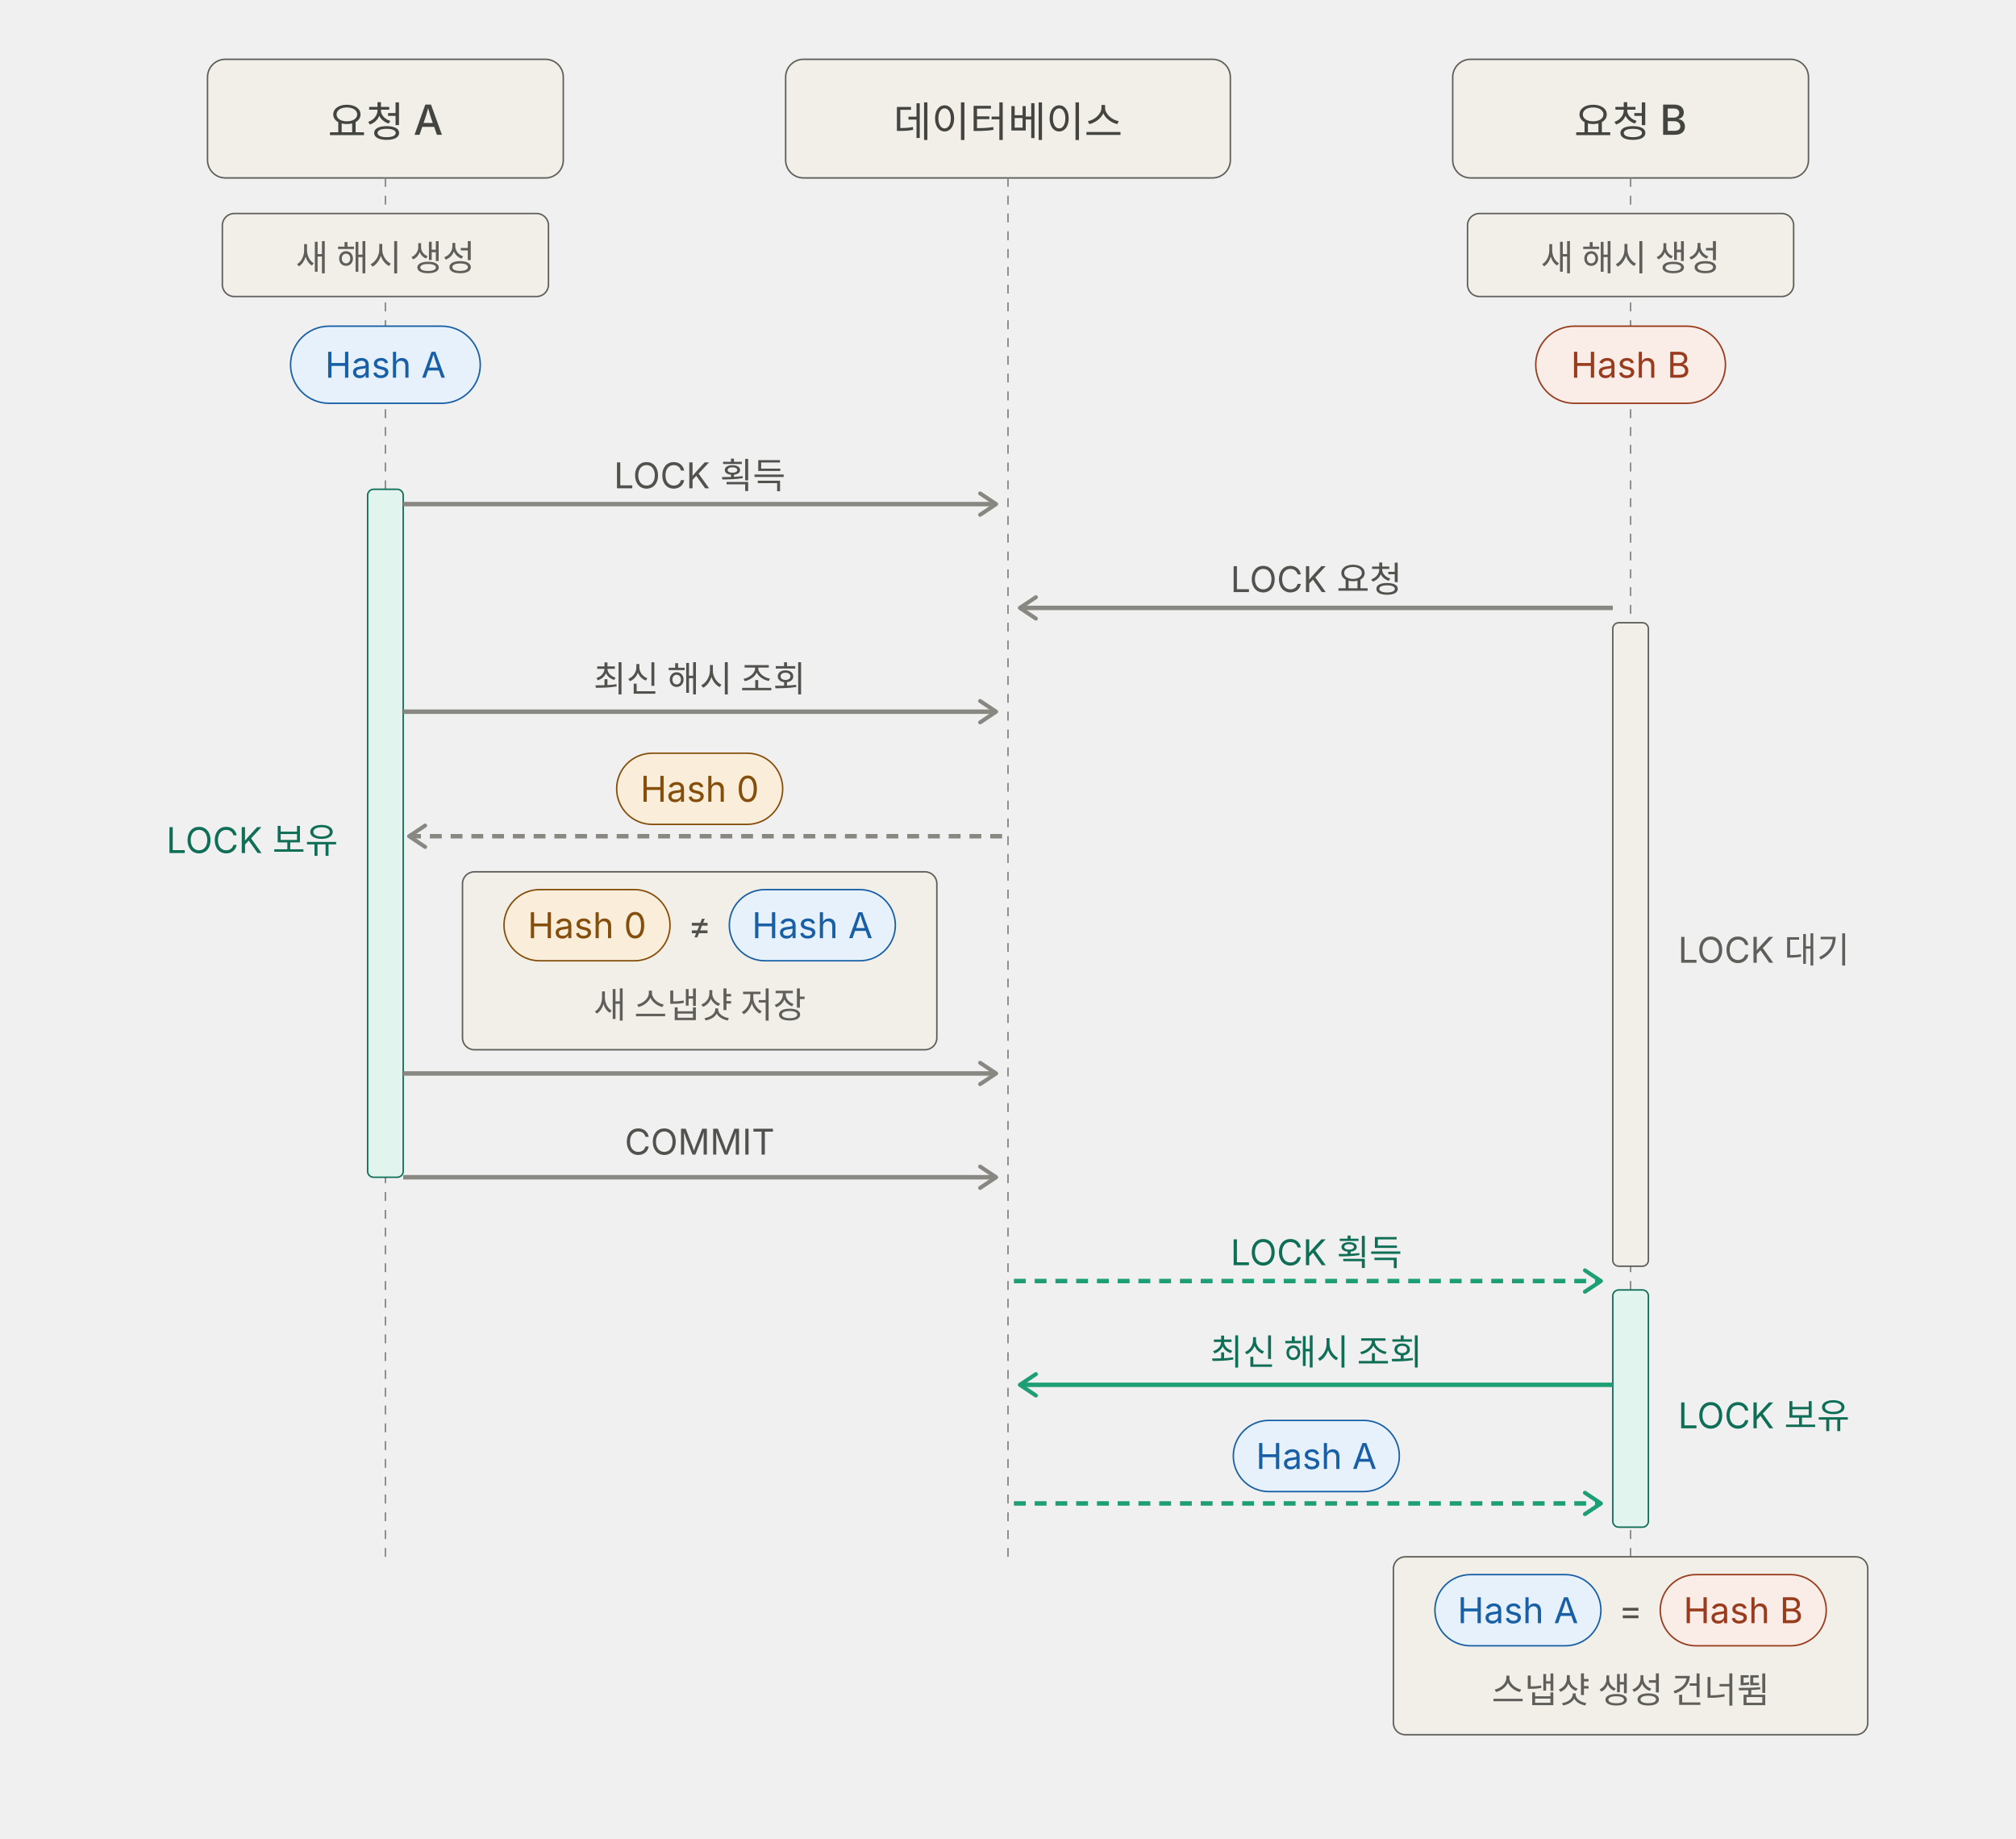
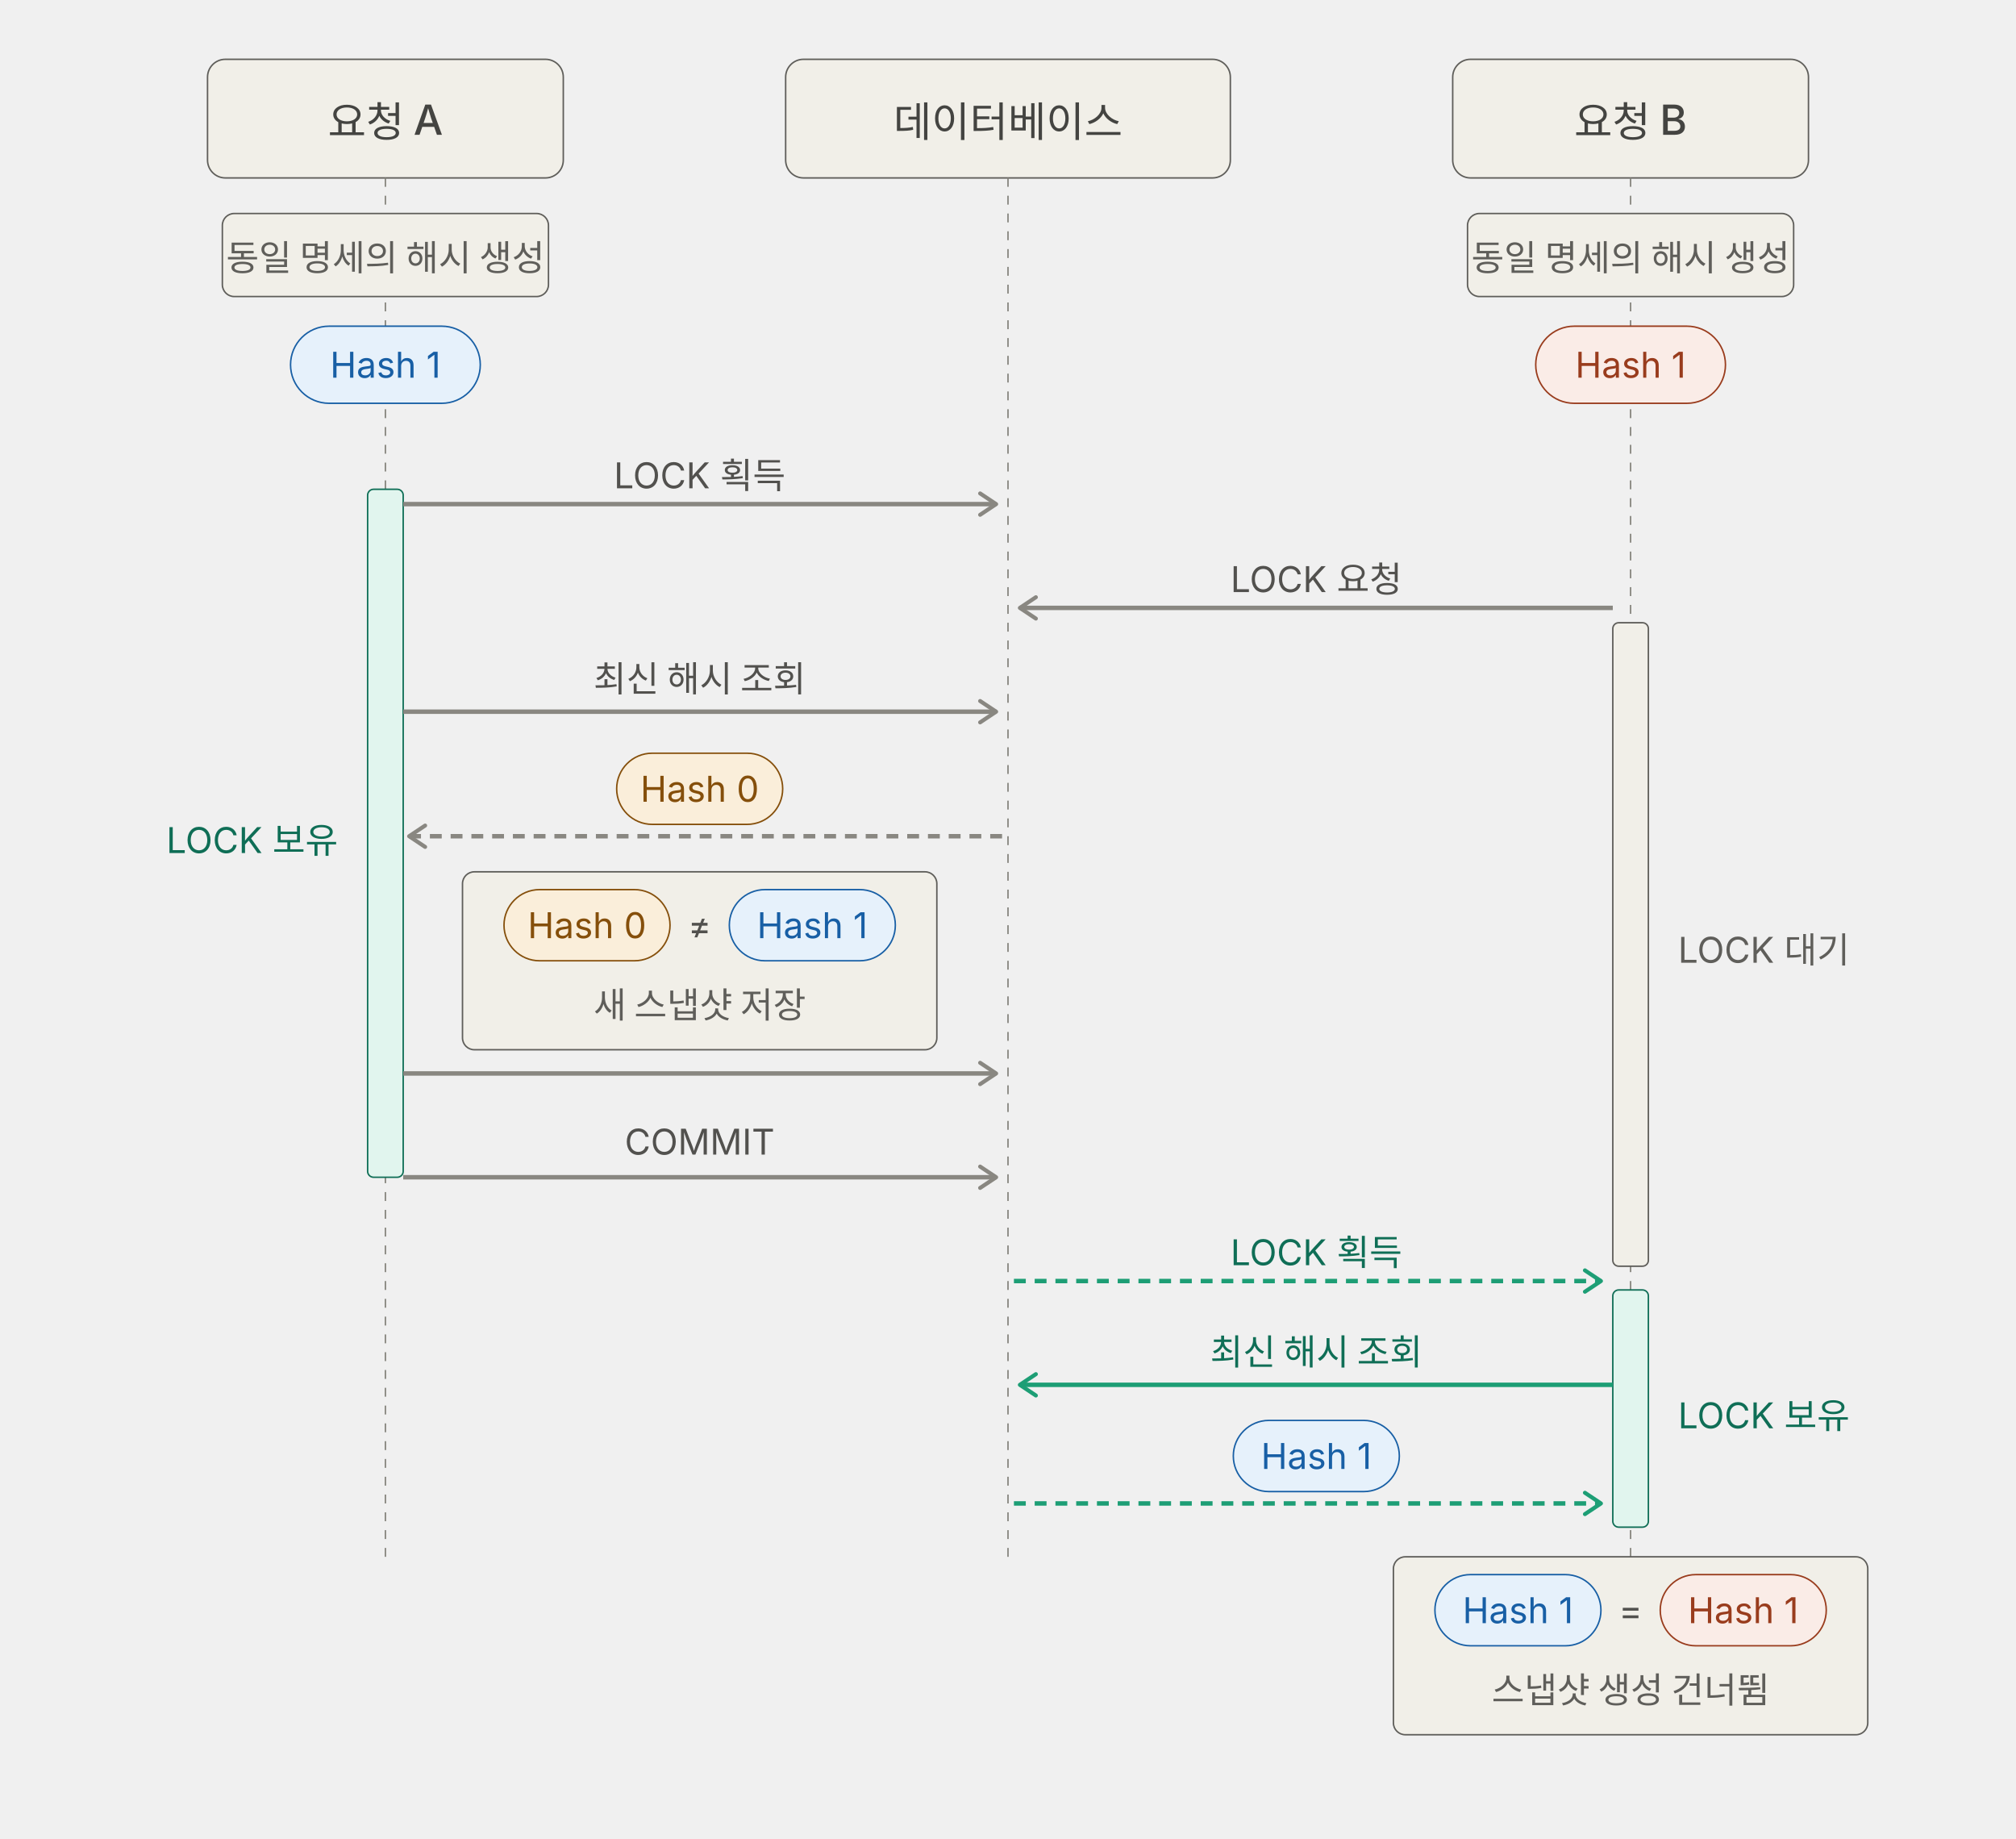
<svg xmlns="http://www.w3.org/2000/svg" width="100%" viewBox="0 0 680 620" role="img" style="">
  <defs>
    <marker id="arrow" viewBox="0 0 10 10" refX="8" refY="5" markerWidth="6" markerHeight="6" orient="auto-start-reverse">
      <path d="M2 1L8 5L2 9" fill="none" stroke="context-stroke" stroke-width="1.5" stroke-linecap="round" stroke-linejoin="round" />
    </marker>
    <mask id="imagine-text-gaps-5xqwpp" maskUnits="userSpaceOnUse">
      <rect x="0" y="0" width="680" height="620" fill="white" />
      <rect x="106.443" y="29.111" width="47.797" height="21.778" fill="black" rx="2" />
      <rect x="297.354" y="29.111" width="85.733" height="21.778" fill="black" rx="2" />
      <rect x="527.033" y="29.111" width="46.686" height="21.778" fill="black" rx="2" />
      <rect x="95.878" y="76.222" width="68.243" height="19.556" fill="black" rx="2" />
      <rect x="515.878" y="76.222" width="68.243" height="19.556" fill="black" rx="2" />
      <rect x="105.931" y="113.222" width="49.297" height="19.556" fill="black" rx="2" />
      <rect x="526.417" y="113.222" width="48.186" height="19.556" fill="black" rx="2" />
      <rect x="52.101" y="271.222" width="65.97" height="19.556" fill="black" rx="2" />
      <rect x="562" y="308.222" width="65.899" height="19.556" fill="black" rx="2" />
      <rect x="562" y="465.222" width="65.97" height="19.556" fill="black" rx="2" />
      <rect x="203.05" y="148.222" width="65.97" height="19.556" fill="black" rx="2" />
      <rect x="411.05" y="183.222" width="65.899" height="19.556" fill="black" rx="2" />
      <rect x="196.366" y="218.222" width="79.267" height="19.556" fill="black" rx="2" />
      <rect x="212.729" y="256.222" width="47.075" height="19.556" fill="black" rx="2" />
      <rect x="196.366" y="328.222" width="79.343" height="19.556" fill="black" rx="2" />
      <rect x="174.729" y="302.222" width="47.075" height="19.556" fill="black" rx="2" />
      <rect x="228.163" y="302.222" width="15.778" height="19.556" fill="black" rx="2" />
      <rect x="249.931" y="302.222" width="49.297" height="19.556" fill="black" rx="2" />
      <rect x="205.151" y="375.222" width="62.545" height="19.556" fill="black" rx="2" />
      <rect x="411.05" y="410.222" width="65.97" height="19.556" fill="black" rx="2" />
      <rect x="404.366" y="445.222" width="79.267" height="19.556" fill="black" rx="2" />
      <rect x="419.931" y="481.222" width="49.297" height="19.556" fill="black" rx="2" />
      <rect x="499.333" y="559.222" width="101.333" height="19.556" fill="black" rx="2" />
      <rect x="487.931" y="533.222" width="49.297" height="19.556" fill="black" rx="2" />
      <rect x="542.163" y="533.222" width="15.778" height="19.556" fill="black" rx="2" />
      <rect x="564.417" y="533.222" width="48.186" height="19.556" fill="black" rx="2" />
    </mask>
  </defs>
  <g style="fill:rgb(0, 0, 0);stroke:none;color:rgb(11, 11, 11);stroke-width:1px;stroke-linecap:butt;stroke-linejoin:miter;opacity:1;font-family:anthropic-sans, -apple-system, BlinkMacSystemFont, &quot;Segoe UI&quot;, sans-serif;font-size:16px;font-weight:400;text-anchor:start;dominant-baseline:auto">
    <rect x="70" y="20" width="120" height="40" rx="6" stroke-width="0.5" style="fill:rgb(241, 239, 232);stroke:rgb(95, 94, 90);color:rgb(11, 11, 11);stroke-width:0.5px;stroke-linecap:butt;stroke-linejoin:miter;opacity:1;font-family:anthropic-sans, -apple-system, BlinkMacSystemFont, &quot;Segoe UI&quot;, sans-serif;font-size:16px;font-weight:400;text-anchor:start;dominant-baseline:auto" />
    <text x="130" y="40" text-anchor="middle" dominant-baseline="central" style="fill:rgb(68, 68, 65);stroke:none;color:rgb(11, 11, 11);stroke-width:1px;stroke-linecap:butt;stroke-linejoin:miter;opacity:1;font-family:anthropic-sans, -apple-system, BlinkMacSystemFont, &quot;Segoe UI&quot;, sans-serif;font-size:14px;font-weight:500;text-anchor:middle;dominant-baseline:central">요청 A</text>
  </g>
  <g style="fill:rgb(0, 0, 0);stroke:none;color:rgb(11, 11, 11);stroke-width:1px;stroke-linecap:butt;stroke-linejoin:miter;opacity:1;font-family:anthropic-sans, -apple-system, BlinkMacSystemFont, &quot;Segoe UI&quot;, sans-serif;font-size:16px;font-weight:400;text-anchor:start;dominant-baseline:auto">
    <rect x="265" y="20" width="150" height="40" rx="6" stroke-width="0.5" style="fill:rgb(241, 239, 232);stroke:rgb(95, 94, 90);color:rgb(11, 11, 11);stroke-width:0.5px;stroke-linecap:butt;stroke-linejoin:miter;opacity:1;font-family:anthropic-sans, -apple-system, BlinkMacSystemFont, &quot;Segoe UI&quot;, sans-serif;font-size:16px;font-weight:400;text-anchor:start;dominant-baseline:auto" />
    <text x="340" y="40" text-anchor="middle" dominant-baseline="central" style="fill:rgb(68, 68, 65);stroke:none;color:rgb(11, 11, 11);stroke-width:1px;stroke-linecap:butt;stroke-linejoin:miter;opacity:1;font-family:anthropic-sans, -apple-system, BlinkMacSystemFont, &quot;Segoe UI&quot;, sans-serif;font-size:14px;font-weight:500;text-anchor:middle;dominant-baseline:central">데이터베이스</text>
  </g>
  <g style="fill:rgb(0, 0, 0);stroke:none;color:rgb(11, 11, 11);stroke-width:1px;stroke-linecap:butt;stroke-linejoin:miter;opacity:1;font-family:anthropic-sans, -apple-system, BlinkMacSystemFont, &quot;Segoe UI&quot;, sans-serif;font-size:16px;font-weight:400;text-anchor:start;dominant-baseline:auto">
    <rect x="490" y="20" width="120" height="40" rx="6" stroke-width="0.5" style="fill:rgb(241, 239, 232);stroke:rgb(95, 94, 90);color:rgb(11, 11, 11);stroke-width:0.5px;stroke-linecap:butt;stroke-linejoin:miter;opacity:1;font-family:anthropic-sans, -apple-system, BlinkMacSystemFont, &quot;Segoe UI&quot;, sans-serif;font-size:16px;font-weight:400;text-anchor:start;dominant-baseline:auto" />
    <text x="550" y="40" text-anchor="middle" dominant-baseline="central" style="fill:rgb(68, 68, 65);stroke:none;color:rgb(11, 11, 11);stroke-width:1px;stroke-linecap:butt;stroke-linejoin:miter;opacity:1;font-family:anthropic-sans, -apple-system, BlinkMacSystemFont, &quot;Segoe UI&quot;, sans-serif;font-size:14px;font-weight:500;text-anchor:middle;dominant-baseline:central">요청 B</text>
  </g>
  <line x1="130" y1="60" x2="130" y2="525" stroke="#888780" stroke-width="0.5" stroke-dasharray="3 3" mask="url(#imagine-text-gaps-5xqwpp)" style="fill:rgb(0, 0, 0);stroke:rgb(136, 135, 128);color:rgb(11, 11, 11);stroke-width:0.5px;stroke-dasharray:3px, 3px;stroke-linecap:butt;stroke-linejoin:miter;opacity:1;font-family:anthropic-sans, -apple-system, BlinkMacSystemFont, &quot;Segoe UI&quot;, sans-serif;font-size:16px;font-weight:400;text-anchor:start;dominant-baseline:auto" />
  <line x1="340" y1="60" x2="340" y2="525" stroke="#888780" stroke-width="0.5" stroke-dasharray="3 3" style="fill:rgb(0, 0, 0);stroke:rgb(136, 135, 128);color:rgb(11, 11, 11);stroke-width:0.5px;stroke-dasharray:3px, 3px;stroke-linecap:butt;stroke-linejoin:miter;opacity:1;font-family:anthropic-sans, -apple-system, BlinkMacSystemFont, &quot;Segoe UI&quot;, sans-serif;font-size:16px;font-weight:400;text-anchor:start;dominant-baseline:auto" />
  <line x1="550" y1="60" x2="550" y2="525" stroke="#888780" stroke-width="0.5" stroke-dasharray="3 3" mask="url(#imagine-text-gaps-5xqwpp)" style="fill:rgb(0, 0, 0);stroke:rgb(136, 135, 128);color:rgb(11, 11, 11);stroke-width:0.5px;stroke-dasharray:3px, 3px;stroke-linecap:butt;stroke-linejoin:miter;opacity:1;font-family:anthropic-sans, -apple-system, BlinkMacSystemFont, &quot;Segoe UI&quot;, sans-serif;font-size:16px;font-weight:400;text-anchor:start;dominant-baseline:auto" />
  <g style="fill:rgb(0, 0, 0);stroke:none;color:rgb(11, 11, 11);stroke-width:1px;stroke-linecap:butt;stroke-linejoin:miter;opacity:1;font-family:anthropic-sans, -apple-system, BlinkMacSystemFont, &quot;Segoe UI&quot;, sans-serif;font-size:16px;font-weight:400;text-anchor:start;dominant-baseline:auto">
    <rect x="75" y="72" width="110" height="28" rx="4" stroke-width="0.5" style="fill:rgb(241, 239, 232);stroke:rgb(95, 94, 90);color:rgb(11, 11, 11);stroke-width:0.5px;stroke-linecap:butt;stroke-linejoin:miter;opacity:1;font-family:anthropic-sans, -apple-system, BlinkMacSystemFont, &quot;Segoe UI&quot;, sans-serif;font-size:16px;font-weight:400;text-anchor:start;dominant-baseline:auto" />
-     <text x="130" y="86" text-anchor="middle" dominant-baseline="central" style="fill:rgb(95, 94, 90);stroke:none;color:rgb(11, 11, 11);stroke-width:1px;stroke-linecap:butt;stroke-linejoin:miter;opacity:1;font-family:anthropic-sans, -apple-system, BlinkMacSystemFont, &quot;Segoe UI&quot;, sans-serif;font-size:12px;font-weight:400;text-anchor:middle;dominant-baseline:central">새 해시 생성</text>
+     <text x="130" y="86" text-anchor="middle" dominant-baseline="central" style="fill:rgb(95, 94, 90);stroke:none;color:rgb(11, 11, 11);stroke-width:1px;stroke-linecap:butt;stroke-linejoin:miter;opacity:1;font-family:anthropic-sans, -apple-system, BlinkMacSystemFont, &quot;Segoe UI&quot;, sans-serif;font-size:12px;font-weight:400;text-anchor:middle;dominant-baseline:central">동일 명세의 해시 생성</text>
  </g>
  <g style="fill:rgb(0, 0, 0);stroke:none;color:rgb(11, 11, 11);stroke-width:1px;stroke-linecap:butt;stroke-linejoin:miter;opacity:1;font-family:anthropic-sans, -apple-system, BlinkMacSystemFont, &quot;Segoe UI&quot;, sans-serif;font-size:16px;font-weight:400;text-anchor:start;dominant-baseline:auto">
    <rect x="495" y="72" width="110" height="28" rx="4" stroke-width="0.5" style="fill:rgb(241, 239, 232);stroke:rgb(95, 94, 90);color:rgb(11, 11, 11);stroke-width:0.5px;stroke-linecap:butt;stroke-linejoin:miter;opacity:1;font-family:anthropic-sans, -apple-system, BlinkMacSystemFont, &quot;Segoe UI&quot;, sans-serif;font-size:16px;font-weight:400;text-anchor:start;dominant-baseline:auto" />
-     <text x="550" y="86" text-anchor="middle" dominant-baseline="central" style="fill:rgb(95, 94, 90);stroke:none;color:rgb(11, 11, 11);stroke-width:1px;stroke-linecap:butt;stroke-linejoin:miter;opacity:1;font-family:anthropic-sans, -apple-system, BlinkMacSystemFont, &quot;Segoe UI&quot;, sans-serif;font-size:12px;font-weight:400;text-anchor:middle;dominant-baseline:central">새 해시 생성</text>
+     <text x="550" y="86" text-anchor="middle" dominant-baseline="central" style="fill:rgb(95, 94, 90);stroke:none;color:rgb(11, 11, 11);stroke-width:1px;stroke-linecap:butt;stroke-linejoin:miter;opacity:1;font-family:anthropic-sans, -apple-system, BlinkMacSystemFont, &quot;Segoe UI&quot;, sans-serif;font-size:12px;font-weight:400;text-anchor:middle;dominant-baseline:central">동일 명세의 해시 생성</text>
  </g>
  <g style="fill:rgb(0, 0, 0);stroke:none;color:rgb(11, 11, 11);stroke-width:1px;stroke-linecap:butt;stroke-linejoin:miter;opacity:1;font-family:anthropic-sans, -apple-system, BlinkMacSystemFont, &quot;Segoe UI&quot;, sans-serif;font-size:16px;font-weight:400;text-anchor:start;dominant-baseline:auto">
    <rect x="98" y="110" width="64" height="26" rx="13" stroke-width="0.5" style="fill:rgb(230, 241, 251);stroke:rgb(24, 95, 165);color:rgb(11, 11, 11);stroke-width:0.5px;stroke-linecap:butt;stroke-linejoin:miter;opacity:1;font-family:anthropic-sans, -apple-system, BlinkMacSystemFont, &quot;Segoe UI&quot;, sans-serif;font-size:16px;font-weight:400;text-anchor:start;dominant-baseline:auto" />
-     <text x="130" y="123" text-anchor="middle" dominant-baseline="central" style="fill:rgb(24, 95, 165);stroke:none;color:rgb(11, 11, 11);stroke-width:1px;stroke-linecap:butt;stroke-linejoin:miter;opacity:1;font-family:anthropic-sans, -apple-system, BlinkMacSystemFont, &quot;Segoe UI&quot;, sans-serif;font-size:12px;font-weight:400;text-anchor:middle;dominant-baseline:central">Hash A</text>
+     <text x="130" y="123" text-anchor="middle" dominant-baseline="central" style="fill:rgb(24, 95, 165);stroke:none;color:rgb(11, 11, 11);stroke-width:1px;stroke-linecap:butt;stroke-linejoin:miter;opacity:1;font-family:anthropic-sans, -apple-system, BlinkMacSystemFont, &quot;Segoe UI&quot;, sans-serif;font-size:12px;font-weight:400;text-anchor:middle;dominant-baseline:central">Hash 1</text>
  </g>
  <g style="fill:rgb(0, 0, 0);stroke:none;color:rgb(11, 11, 11);stroke-width:1px;stroke-linecap:butt;stroke-linejoin:miter;opacity:1;font-family:anthropic-sans, -apple-system, BlinkMacSystemFont, &quot;Segoe UI&quot;, sans-serif;font-size:16px;font-weight:400;text-anchor:start;dominant-baseline:auto">
    <rect x="518" y="110" width="64" height="26" rx="13" stroke-width="0.5" style="fill:rgb(250, 236, 231);stroke:rgb(153, 60, 29);color:rgb(11, 11, 11);stroke-width:0.5px;stroke-linecap:butt;stroke-linejoin:miter;opacity:1;font-family:anthropic-sans, -apple-system, BlinkMacSystemFont, &quot;Segoe UI&quot;, sans-serif;font-size:16px;font-weight:400;text-anchor:start;dominant-baseline:auto" />
-     <text x="550" y="123" text-anchor="middle" dominant-baseline="central" style="fill:rgb(153, 60, 29);stroke:none;color:rgb(11, 11, 11);stroke-width:1px;stroke-linecap:butt;stroke-linejoin:miter;opacity:1;font-family:anthropic-sans, -apple-system, BlinkMacSystemFont, &quot;Segoe UI&quot;, sans-serif;font-size:12px;font-weight:400;text-anchor:middle;dominant-baseline:central">Hash B</text>
+     <text x="550" y="123" text-anchor="middle" dominant-baseline="central" style="fill:rgb(153, 60, 29);stroke:none;color:rgb(11, 11, 11);stroke-width:1px;stroke-linecap:butt;stroke-linejoin:miter;opacity:1;font-family:anthropic-sans, -apple-system, BlinkMacSystemFont, &quot;Segoe UI&quot;, sans-serif;font-size:12px;font-weight:400;text-anchor:middle;dominant-baseline:central">Hash 1</text>
  </g>
  <g style="fill:rgb(0, 0, 0);stroke:none;color:rgb(11, 11, 11);stroke-width:1px;stroke-linecap:butt;stroke-linejoin:miter;opacity:1;font-family:anthropic-sans, -apple-system, BlinkMacSystemFont, &quot;Segoe UI&quot;, sans-serif;font-size:16px;font-weight:400;text-anchor:start;dominant-baseline:auto">
    <rect x="124" y="165" width="12" height="232" rx="2" stroke-width="0.5" style="fill:rgb(225, 245, 238);stroke:rgb(15, 110, 86);color:rgb(11, 11, 11);stroke-width:0.5px;stroke-linecap:butt;stroke-linejoin:miter;opacity:1;font-family:anthropic-sans, -apple-system, BlinkMacSystemFont, &quot;Segoe UI&quot;, sans-serif;font-size:16px;font-weight:400;text-anchor:start;dominant-baseline:auto" />
    <text x="114" y="281" text-anchor="end" dominant-baseline="central" style="fill:rgb(15, 110, 86);stroke:none;color:rgb(11, 11, 11);stroke-width:1px;stroke-linecap:butt;stroke-linejoin:miter;opacity:1;font-family:anthropic-sans, -apple-system, BlinkMacSystemFont, &quot;Segoe UI&quot;, sans-serif;font-size:12px;font-weight:400;text-anchor:end;dominant-baseline:central">LOCK 보유</text>
  </g>
  <g style="fill:rgb(0, 0, 0);stroke:none;color:rgb(11, 11, 11);stroke-width:1px;stroke-linecap:butt;stroke-linejoin:miter;opacity:1;font-family:anthropic-sans, -apple-system, BlinkMacSystemFont, &quot;Segoe UI&quot;, sans-serif;font-size:16px;font-weight:400;text-anchor:start;dominant-baseline:auto">
    <rect x="544" y="210" width="12" height="217" rx="2" stroke-width="0.5" style="fill:rgb(241, 239, 232);stroke:rgb(95, 94, 90);color:rgb(11, 11, 11);stroke-width:0.5px;stroke-linecap:butt;stroke-linejoin:miter;opacity:1;font-family:anthropic-sans, -apple-system, BlinkMacSystemFont, &quot;Segoe UI&quot;, sans-serif;font-size:16px;font-weight:400;text-anchor:start;dominant-baseline:auto" />
    <text x="566" y="318" dominant-baseline="central" style="fill:rgb(95, 94, 90);stroke:none;color:rgb(11, 11, 11);stroke-width:1px;stroke-linecap:butt;stroke-linejoin:miter;opacity:1;font-family:anthropic-sans, -apple-system, BlinkMacSystemFont, &quot;Segoe UI&quot;, sans-serif;font-size:12px;font-weight:400;text-anchor:start;dominant-baseline:central">LOCK 대기</text>
  </g>
  <g style="fill:rgb(0, 0, 0);stroke:none;color:rgb(11, 11, 11);stroke-width:1px;stroke-linecap:butt;stroke-linejoin:miter;opacity:1;font-family:anthropic-sans, -apple-system, BlinkMacSystemFont, &quot;Segoe UI&quot;, sans-serif;font-size:16px;font-weight:400;text-anchor:start;dominant-baseline:auto">
    <rect x="544" y="435" width="12" height="80" rx="2" stroke-width="0.5" style="fill:rgb(225, 245, 238);stroke:rgb(15, 110, 86);color:rgb(11, 11, 11);stroke-width:0.5px;stroke-linecap:butt;stroke-linejoin:miter;opacity:1;font-family:anthropic-sans, -apple-system, BlinkMacSystemFont, &quot;Segoe UI&quot;, sans-serif;font-size:16px;font-weight:400;text-anchor:start;dominant-baseline:auto" />
    <text x="566" y="475" dominant-baseline="central" style="fill:rgb(15, 110, 86);stroke:none;color:rgb(11, 11, 11);stroke-width:1px;stroke-linecap:butt;stroke-linejoin:miter;opacity:1;font-family:anthropic-sans, -apple-system, BlinkMacSystemFont, &quot;Segoe UI&quot;, sans-serif;font-size:12px;font-weight:400;text-anchor:start;dominant-baseline:central">LOCK 보유</text>
  </g>
  <text x="236" y="158" text-anchor="middle" dominant-baseline="central" style="fill:rgb(82, 81, 78);stroke:none;color:rgb(11, 11, 11);stroke-width:1px;stroke-linecap:butt;stroke-linejoin:miter;opacity:1;font-family:anthropic-sans, -apple-system, BlinkMacSystemFont, &quot;Segoe UI&quot;, sans-serif;font-size:12px;font-weight:400;text-anchor:middle;dominant-baseline:central">LOCK 획득</text>
  <line x1="136" y1="170" x2="336" y2="170" marker-end="url(#arrow)" style="fill:none;stroke:rgb(137, 135, 129);color:rgb(11, 11, 11);stroke-width:1.5px;stroke-linecap:butt;stroke-linejoin:miter;opacity:1;font-family:anthropic-sans, -apple-system, BlinkMacSystemFont, &quot;Segoe UI&quot;, sans-serif;font-size:16px;font-weight:400;text-anchor:start;dominant-baseline:auto" />
  <text x="444" y="193" text-anchor="middle" dominant-baseline="central" style="fill:rgb(82, 81, 78);stroke:none;color:rgb(11, 11, 11);stroke-width:1px;stroke-linecap:butt;stroke-linejoin:miter;opacity:1;font-family:anthropic-sans, -apple-system, BlinkMacSystemFont, &quot;Segoe UI&quot;, sans-serif;font-size:12px;font-weight:400;text-anchor:middle;dominant-baseline:central">LOCK 요청</text>
  <line x1="544" y1="205" x2="344" y2="205" marker-end="url(#arrow)" style="fill:none;stroke:rgb(137, 135, 129);color:rgb(11, 11, 11);stroke-width:1.5px;stroke-linecap:butt;stroke-linejoin:miter;opacity:1;font-family:anthropic-sans, -apple-system, BlinkMacSystemFont, &quot;Segoe UI&quot;, sans-serif;font-size:16px;font-weight:400;text-anchor:start;dominant-baseline:auto" />
  <text x="236" y="228" text-anchor="middle" dominant-baseline="central" style="fill:rgb(82, 81, 78);stroke:none;color:rgb(11, 11, 11);stroke-width:1px;stroke-linecap:butt;stroke-linejoin:miter;opacity:1;font-family:anthropic-sans, -apple-system, BlinkMacSystemFont, &quot;Segoe UI&quot;, sans-serif;font-size:12px;font-weight:400;text-anchor:middle;dominant-baseline:central">최신 해시 조회</text>
  <line x1="136" y1="240" x2="336" y2="240" marker-end="url(#arrow)" style="fill:none;stroke:rgb(137, 135, 129);color:rgb(11, 11, 11);stroke-width:1.5px;stroke-linecap:butt;stroke-linejoin:miter;opacity:1;font-family:anthropic-sans, -apple-system, BlinkMacSystemFont, &quot;Segoe UI&quot;, sans-serif;font-size:16px;font-weight:400;text-anchor:start;dominant-baseline:auto" />
  <g style="fill:rgb(0, 0, 0);stroke:none;color:rgb(11, 11, 11);stroke-width:1px;stroke-linecap:butt;stroke-linejoin:miter;opacity:1;font-family:anthropic-sans, -apple-system, BlinkMacSystemFont, &quot;Segoe UI&quot;, sans-serif;font-size:16px;font-weight:400;text-anchor:start;dominant-baseline:auto">
    <rect x="208" y="254" width="56" height="24" rx="12" stroke-width="0.5" style="fill:rgb(250, 238, 218);stroke:rgb(133, 79, 11);color:rgb(11, 11, 11);stroke-width:0.5px;stroke-linecap:butt;stroke-linejoin:miter;opacity:1;font-family:anthropic-sans, -apple-system, BlinkMacSystemFont, &quot;Segoe UI&quot;, sans-serif;font-size:16px;font-weight:400;text-anchor:start;dominant-baseline:auto" />
    <text x="236" y="266" text-anchor="middle" dominant-baseline="central" style="fill:rgb(133, 79, 11);stroke:none;color:rgb(11, 11, 11);stroke-width:1px;stroke-linecap:butt;stroke-linejoin:miter;opacity:1;font-family:anthropic-sans, -apple-system, BlinkMacSystemFont, &quot;Segoe UI&quot;, sans-serif;font-size:12px;font-weight:400;text-anchor:middle;dominant-baseline:central">Hash 0</text>
  </g>
  <line x1="338" y1="282" x2="138" y2="282" stroke-dasharray="4 3" marker-end="url(#arrow)" style="fill:none;stroke:rgb(137, 135, 129);color:rgb(11, 11, 11);stroke-width:1.5px;stroke-dasharray:4px, 3px;stroke-linecap:butt;stroke-linejoin:miter;opacity:1;font-family:anthropic-sans, -apple-system, BlinkMacSystemFont, &quot;Segoe UI&quot;, sans-serif;font-size:16px;font-weight:400;text-anchor:start;dominant-baseline:auto" />
  <g style="fill:rgb(0, 0, 0);stroke:none;color:rgb(11, 11, 11);stroke-width:1px;stroke-linecap:butt;stroke-linejoin:miter;opacity:1;font-family:anthropic-sans, -apple-system, BlinkMacSystemFont, &quot;Segoe UI&quot;, sans-serif;font-size:16px;font-weight:400;text-anchor:start;dominant-baseline:auto">
    <rect x="156" y="294" width="160" height="60" rx="4" stroke-width="0.5" style="fill:rgb(241, 239, 232);stroke:rgb(95, 94, 90);color:rgb(11, 11, 11);stroke-width:0.5px;stroke-linecap:butt;stroke-linejoin:miter;opacity:1;font-family:anthropic-sans, -apple-system, BlinkMacSystemFont, &quot;Segoe UI&quot;, sans-serif;font-size:16px;font-weight:400;text-anchor:start;dominant-baseline:auto" />
    <text x="236" y="338" text-anchor="middle" dominant-baseline="central" style="fill:rgb(95, 94, 90);stroke:none;color:rgb(11, 11, 11);stroke-width:1px;stroke-linecap:butt;stroke-linejoin:miter;opacity:1;font-family:anthropic-sans, -apple-system, BlinkMacSystemFont, &quot;Segoe UI&quot;, sans-serif;font-size:12px;font-weight:400;text-anchor:middle;dominant-baseline:central">새 스냅샷 저장</text>
  </g>
  <g style="fill:rgb(0, 0, 0);stroke:none;color:rgb(11, 11, 11);stroke-width:1px;stroke-linecap:butt;stroke-linejoin:miter;opacity:1;font-family:anthropic-sans, -apple-system, BlinkMacSystemFont, &quot;Segoe UI&quot;, sans-serif;font-size:16px;font-weight:400;text-anchor:start;dominant-baseline:auto">
    <rect x="170" y="300" width="56" height="24" rx="12" stroke-width="0.5" style="fill:rgb(250, 238, 218);stroke:rgb(133, 79, 11);color:rgb(11, 11, 11);stroke-width:0.5px;stroke-linecap:butt;stroke-linejoin:miter;opacity:1;font-family:anthropic-sans, -apple-system, BlinkMacSystemFont, &quot;Segoe UI&quot;, sans-serif;font-size:16px;font-weight:400;text-anchor:start;dominant-baseline:auto" />
    <text x="198" y="312" text-anchor="middle" dominant-baseline="central" style="fill:rgb(133, 79, 11);stroke:none;color:rgb(11, 11, 11);stroke-width:1px;stroke-linecap:butt;stroke-linejoin:miter;opacity:1;font-family:anthropic-sans, -apple-system, BlinkMacSystemFont, &quot;Segoe UI&quot;, sans-serif;font-size:12px;font-weight:400;text-anchor:middle;dominant-baseline:central">Hash 0</text>
  </g>
  <text x="236" y="312" text-anchor="middle" dominant-baseline="central" style="fill:rgb(82, 81, 78);stroke:none;color:rgb(11, 11, 11);stroke-width:1px;stroke-linecap:butt;stroke-linejoin:miter;opacity:1;font-family:anthropic-sans, -apple-system, BlinkMacSystemFont, &quot;Segoe UI&quot;, sans-serif;font-size:12px;font-weight:400;text-anchor:middle;dominant-baseline:central">≠</text>
  <g style="fill:rgb(0, 0, 0);stroke:none;color:rgb(11, 11, 11);stroke-width:1px;stroke-linecap:butt;stroke-linejoin:miter;opacity:1;font-family:anthropic-sans, -apple-system, BlinkMacSystemFont, &quot;Segoe UI&quot;, sans-serif;font-size:16px;font-weight:400;text-anchor:start;dominant-baseline:auto">
    <rect x="246" y="300" width="56" height="24" rx="12" stroke-width="0.5" style="fill:rgb(230, 241, 251);stroke:rgb(24, 95, 165);color:rgb(11, 11, 11);stroke-width:0.5px;stroke-linecap:butt;stroke-linejoin:miter;opacity:1;font-family:anthropic-sans, -apple-system, BlinkMacSystemFont, &quot;Segoe UI&quot;, sans-serif;font-size:16px;font-weight:400;text-anchor:start;dominant-baseline:auto" />
-     <text x="274" y="312" text-anchor="middle" dominant-baseline="central" style="fill:rgb(24, 95, 165);stroke:none;color:rgb(11, 11, 11);stroke-width:1px;stroke-linecap:butt;stroke-linejoin:miter;opacity:1;font-family:anthropic-sans, -apple-system, BlinkMacSystemFont, &quot;Segoe UI&quot;, sans-serif;font-size:12px;font-weight:400;text-anchor:middle;dominant-baseline:central">Hash A</text>
+     <text x="274" y="312" text-anchor="middle" dominant-baseline="central" style="fill:rgb(24, 95, 165);stroke:none;color:rgb(11, 11, 11);stroke-width:1px;stroke-linecap:butt;stroke-linejoin:miter;opacity:1;font-family:anthropic-sans, -apple-system, BlinkMacSystemFont, &quot;Segoe UI&quot;, sans-serif;font-size:12px;font-weight:400;text-anchor:middle;dominant-baseline:central">Hash 1</text>
  </g>
  <line x1="136" y1="362" x2="336" y2="362" marker-end="url(#arrow)" style="fill:none;stroke:rgb(137, 135, 129);color:rgb(11, 11, 11);stroke-width:1.5px;stroke-linecap:butt;stroke-linejoin:miter;opacity:1;font-family:anthropic-sans, -apple-system, BlinkMacSystemFont, &quot;Segoe UI&quot;, sans-serif;font-size:16px;font-weight:400;text-anchor:start;dominant-baseline:auto" />
  <text x="236" y="385" text-anchor="middle" dominant-baseline="central" style="fill:rgb(82, 81, 78);stroke:none;color:rgb(11, 11, 11);stroke-width:1px;stroke-linecap:butt;stroke-linejoin:miter;opacity:1;font-family:anthropic-sans, -apple-system, BlinkMacSystemFont, &quot;Segoe UI&quot;, sans-serif;font-size:12px;font-weight:400;text-anchor:middle;dominant-baseline:central">COMMIT</text>
  <line x1="136" y1="397" x2="336" y2="397" marker-end="url(#arrow)" style="fill:none;stroke:rgb(137, 135, 129);color:rgb(11, 11, 11);stroke-width:1.5px;stroke-linecap:butt;stroke-linejoin:miter;opacity:1;font-family:anthropic-sans, -apple-system, BlinkMacSystemFont, &quot;Segoe UI&quot;, sans-serif;font-size:16px;font-weight:400;text-anchor:start;dominant-baseline:auto" />
  <g style="fill:rgb(0, 0, 0);stroke:none;color:rgb(11, 11, 11);stroke-width:1px;stroke-linecap:butt;stroke-linejoin:miter;opacity:1;font-family:anthropic-sans, -apple-system, BlinkMacSystemFont, &quot;Segoe UI&quot;, sans-serif;font-size:16px;font-weight:400;text-anchor:start;dominant-baseline:auto">
    <text x="444" y="420" text-anchor="middle" dominant-baseline="central" style="fill:rgb(15, 110, 86);stroke:none;color:rgb(11, 11, 11);stroke-width:1px;stroke-linecap:butt;stroke-linejoin:miter;opacity:1;font-family:anthropic-sans, -apple-system, BlinkMacSystemFont, &quot;Segoe UI&quot;, sans-serif;font-size:12px;font-weight:400;text-anchor:middle;dominant-baseline:central">LOCK 획득</text>
  </g>
  <line x1="342" y1="432" x2="540" y2="432" stroke="#1D9E75" stroke-width="1.5" stroke-dasharray="4 3" fill="none" marker-end="url(#arrow)" style="fill:none;stroke:rgb(29, 158, 117);color:rgb(11, 11, 11);stroke-width:1.5px;stroke-dasharray:4px, 3px;stroke-linecap:butt;stroke-linejoin:miter;opacity:1;font-family:anthropic-sans, -apple-system, BlinkMacSystemFont, &quot;Segoe UI&quot;, sans-serif;font-size:16px;font-weight:400;text-anchor:start;dominant-baseline:auto" />
  <g style="fill:rgb(0, 0, 0);stroke:none;color:rgb(11, 11, 11);stroke-width:1px;stroke-linecap:butt;stroke-linejoin:miter;opacity:1;font-family:anthropic-sans, -apple-system, BlinkMacSystemFont, &quot;Segoe UI&quot;, sans-serif;font-size:16px;font-weight:400;text-anchor:start;dominant-baseline:auto">
    <text x="444" y="455" text-anchor="middle" dominant-baseline="central" style="fill:rgb(15, 110, 86);stroke:none;color:rgb(11, 11, 11);stroke-width:1px;stroke-linecap:butt;stroke-linejoin:miter;opacity:1;font-family:anthropic-sans, -apple-system, BlinkMacSystemFont, &quot;Segoe UI&quot;, sans-serif;font-size:12px;font-weight:400;text-anchor:middle;dominant-baseline:central">최신 해시 조회</text>
  </g>
  <line x1="544" y1="467" x2="344" y2="467" stroke="#1D9E75" stroke-width="1.5" fill="none" marker-end="url(#arrow)" style="fill:none;stroke:rgb(29, 158, 117);color:rgb(11, 11, 11);stroke-width:1.5px;stroke-linecap:butt;stroke-linejoin:miter;opacity:1;font-family:anthropic-sans, -apple-system, BlinkMacSystemFont, &quot;Segoe UI&quot;, sans-serif;font-size:16px;font-weight:400;text-anchor:start;dominant-baseline:auto" />
  <g style="fill:rgb(0, 0, 0);stroke:none;color:rgb(11, 11, 11);stroke-width:1px;stroke-linecap:butt;stroke-linejoin:miter;opacity:1;font-family:anthropic-sans, -apple-system, BlinkMacSystemFont, &quot;Segoe UI&quot;, sans-serif;font-size:16px;font-weight:400;text-anchor:start;dominant-baseline:auto">
    <rect x="416" y="479" width="56" height="24" rx="12" stroke-width="0.5" style="fill:rgb(230, 241, 251);stroke:rgb(24, 95, 165);color:rgb(11, 11, 11);stroke-width:0.5px;stroke-linecap:butt;stroke-linejoin:miter;opacity:1;font-family:anthropic-sans, -apple-system, BlinkMacSystemFont, &quot;Segoe UI&quot;, sans-serif;font-size:16px;font-weight:400;text-anchor:start;dominant-baseline:auto" />
-     <text x="444" y="491" text-anchor="middle" dominant-baseline="central" style="fill:rgb(24, 95, 165);stroke:none;color:rgb(11, 11, 11);stroke-width:1px;stroke-linecap:butt;stroke-linejoin:miter;opacity:1;font-family:anthropic-sans, -apple-system, BlinkMacSystemFont, &quot;Segoe UI&quot;, sans-serif;font-size:12px;font-weight:400;text-anchor:middle;dominant-baseline:central">Hash A</text>
+     <text x="444" y="491" text-anchor="middle" dominant-baseline="central" style="fill:rgb(24, 95, 165);stroke:none;color:rgb(11, 11, 11);stroke-width:1px;stroke-linecap:butt;stroke-linejoin:miter;opacity:1;font-family:anthropic-sans, -apple-system, BlinkMacSystemFont, &quot;Segoe UI&quot;, sans-serif;font-size:12px;font-weight:400;text-anchor:middle;dominant-baseline:central">Hash 1</text>
  </g>
  <line x1="342" y1="507" x2="540" y2="507" stroke="#1D9E75" stroke-width="1.5" stroke-dasharray="4 3" fill="none" marker-end="url(#arrow)" style="fill:none;stroke:rgb(29, 158, 117);color:rgb(11, 11, 11);stroke-width:1.5px;stroke-dasharray:4px, 3px;stroke-linecap:butt;stroke-linejoin:miter;opacity:1;font-family:anthropic-sans, -apple-system, BlinkMacSystemFont, &quot;Segoe UI&quot;, sans-serif;font-size:16px;font-weight:400;text-anchor:start;dominant-baseline:auto" />
  <g style="fill:rgb(0, 0, 0);stroke:none;color:rgb(11, 11, 11);stroke-width:1px;stroke-linecap:butt;stroke-linejoin:miter;opacity:1;font-family:anthropic-sans, -apple-system, BlinkMacSystemFont, &quot;Segoe UI&quot;, sans-serif;font-size:16px;font-weight:400;text-anchor:start;dominant-baseline:auto">
    <rect x="470" y="525" width="160" height="60" rx="4" stroke-width="0.5" style="fill:rgb(241, 239, 232);stroke:rgb(95, 94, 90);color:rgb(11, 11, 11);stroke-width:0.5px;stroke-linecap:butt;stroke-linejoin:miter;opacity:1;font-family:anthropic-sans, -apple-system, BlinkMacSystemFont, &quot;Segoe UI&quot;, sans-serif;font-size:16px;font-weight:400;text-anchor:start;dominant-baseline:auto" />
    <text x="550" y="569" text-anchor="middle" dominant-baseline="central" style="fill:rgb(95, 94, 90);stroke:none;color:rgb(11, 11, 11);stroke-width:1px;stroke-linecap:butt;stroke-linejoin:miter;opacity:1;font-family:anthropic-sans, -apple-system, BlinkMacSystemFont, &quot;Segoe UI&quot;, sans-serif;font-size:12px;font-weight:400;text-anchor:middle;dominant-baseline:central">스냅샷 생성 건너뜀</text>
  </g>
  <g style="fill:rgb(0, 0, 0);stroke:none;color:rgb(11, 11, 11);stroke-width:1px;stroke-linecap:butt;stroke-linejoin:miter;opacity:1;font-family:anthropic-sans, -apple-system, BlinkMacSystemFont, &quot;Segoe UI&quot;, sans-serif;font-size:16px;font-weight:400;text-anchor:start;dominant-baseline:auto">
    <rect x="484" y="531" width="56" height="24" rx="12" stroke-width="0.5" style="fill:rgb(230, 241, 251);stroke:rgb(24, 95, 165);color:rgb(11, 11, 11);stroke-width:0.5px;stroke-linecap:butt;stroke-linejoin:miter;opacity:1;font-family:anthropic-sans, -apple-system, BlinkMacSystemFont, &quot;Segoe UI&quot;, sans-serif;font-size:16px;font-weight:400;text-anchor:start;dominant-baseline:auto" />
-     <text x="512" y="543" text-anchor="middle" dominant-baseline="central" style="fill:rgb(24, 95, 165);stroke:none;color:rgb(11, 11, 11);stroke-width:1px;stroke-linecap:butt;stroke-linejoin:miter;opacity:1;font-family:anthropic-sans, -apple-system, BlinkMacSystemFont, &quot;Segoe UI&quot;, sans-serif;font-size:12px;font-weight:400;text-anchor:middle;dominant-baseline:central">Hash A</text>
+     <text x="512" y="543" text-anchor="middle" dominant-baseline="central" style="fill:rgb(24, 95, 165);stroke:none;color:rgb(11, 11, 11);stroke-width:1px;stroke-linecap:butt;stroke-linejoin:miter;opacity:1;font-family:anthropic-sans, -apple-system, BlinkMacSystemFont, &quot;Segoe UI&quot;, sans-serif;font-size:12px;font-weight:400;text-anchor:middle;dominant-baseline:central">Hash 1</text>
  </g>
  <text x="550" y="543" text-anchor="middle" dominant-baseline="central" style="fill:rgb(82, 81, 78);stroke:none;color:rgb(11, 11, 11);stroke-width:1px;stroke-linecap:butt;stroke-linejoin:miter;opacity:1;font-family:anthropic-sans, -apple-system, BlinkMacSystemFont, &quot;Segoe UI&quot;, sans-serif;font-size:12px;font-weight:400;text-anchor:middle;dominant-baseline:central">=</text>
  <g style="fill:rgb(0, 0, 0);stroke:none;color:rgb(11, 11, 11);stroke-width:1px;stroke-linecap:butt;stroke-linejoin:miter;opacity:1;font-family:anthropic-sans, -apple-system, BlinkMacSystemFont, &quot;Segoe UI&quot;, sans-serif;font-size:16px;font-weight:400;text-anchor:start;dominant-baseline:auto">
    <rect x="560" y="531" width="56" height="24" rx="12" stroke-width="0.5" style="fill:rgb(250, 236, 231);stroke:rgb(153, 60, 29);color:rgb(11, 11, 11);stroke-width:0.5px;stroke-linecap:butt;stroke-linejoin:miter;opacity:1;font-family:anthropic-sans, -apple-system, BlinkMacSystemFont, &quot;Segoe UI&quot;, sans-serif;font-size:16px;font-weight:400;text-anchor:start;dominant-baseline:auto" />
-     <text x="588" y="543" text-anchor="middle" dominant-baseline="central" style="fill:rgb(153, 60, 29);stroke:none;color:rgb(11, 11, 11);stroke-width:1px;stroke-linecap:butt;stroke-linejoin:miter;opacity:1;font-family:anthropic-sans, -apple-system, BlinkMacSystemFont, &quot;Segoe UI&quot;, sans-serif;font-size:12px;font-weight:400;text-anchor:middle;dominant-baseline:central">Hash B</text>
+     <text x="588" y="543" text-anchor="middle" dominant-baseline="central" style="fill:rgb(153, 60, 29);stroke:none;color:rgb(11, 11, 11);stroke-width:1px;stroke-linecap:butt;stroke-linejoin:miter;opacity:1;font-family:anthropic-sans, -apple-system, BlinkMacSystemFont, &quot;Segoe UI&quot;, sans-serif;font-size:12px;font-weight:400;text-anchor:middle;dominant-baseline:central">Hash 1</text>
  </g>
</svg>
